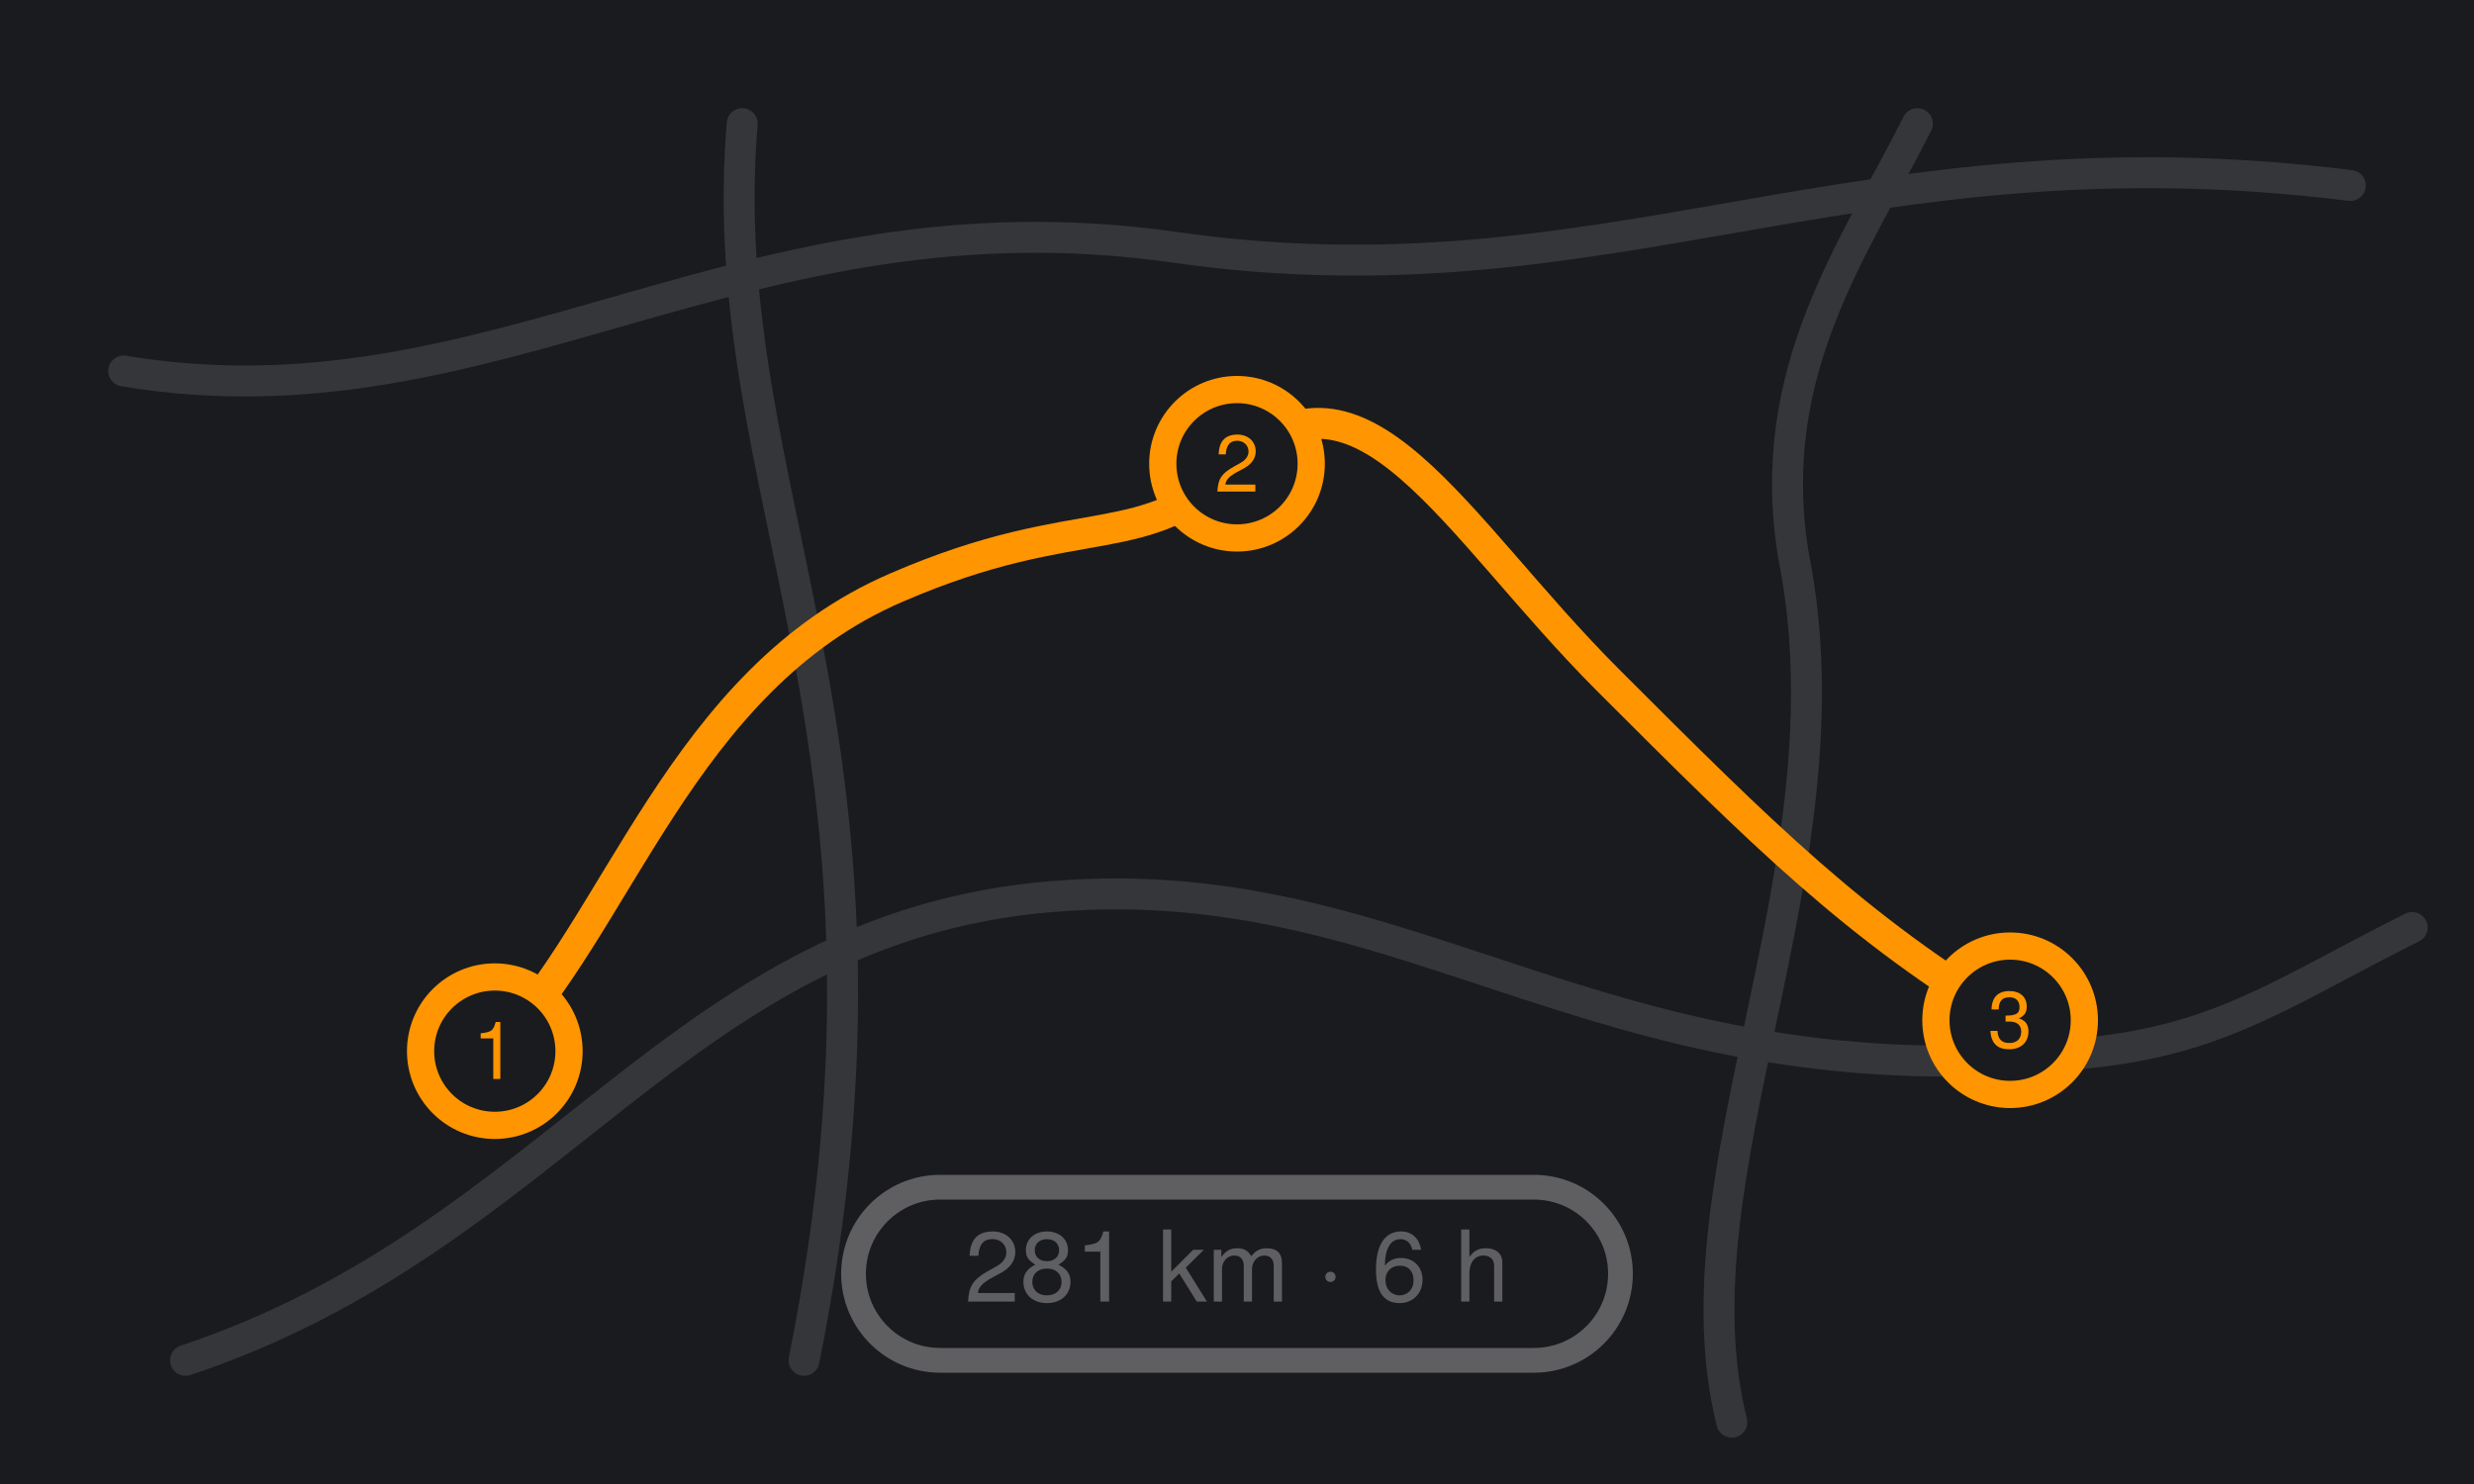
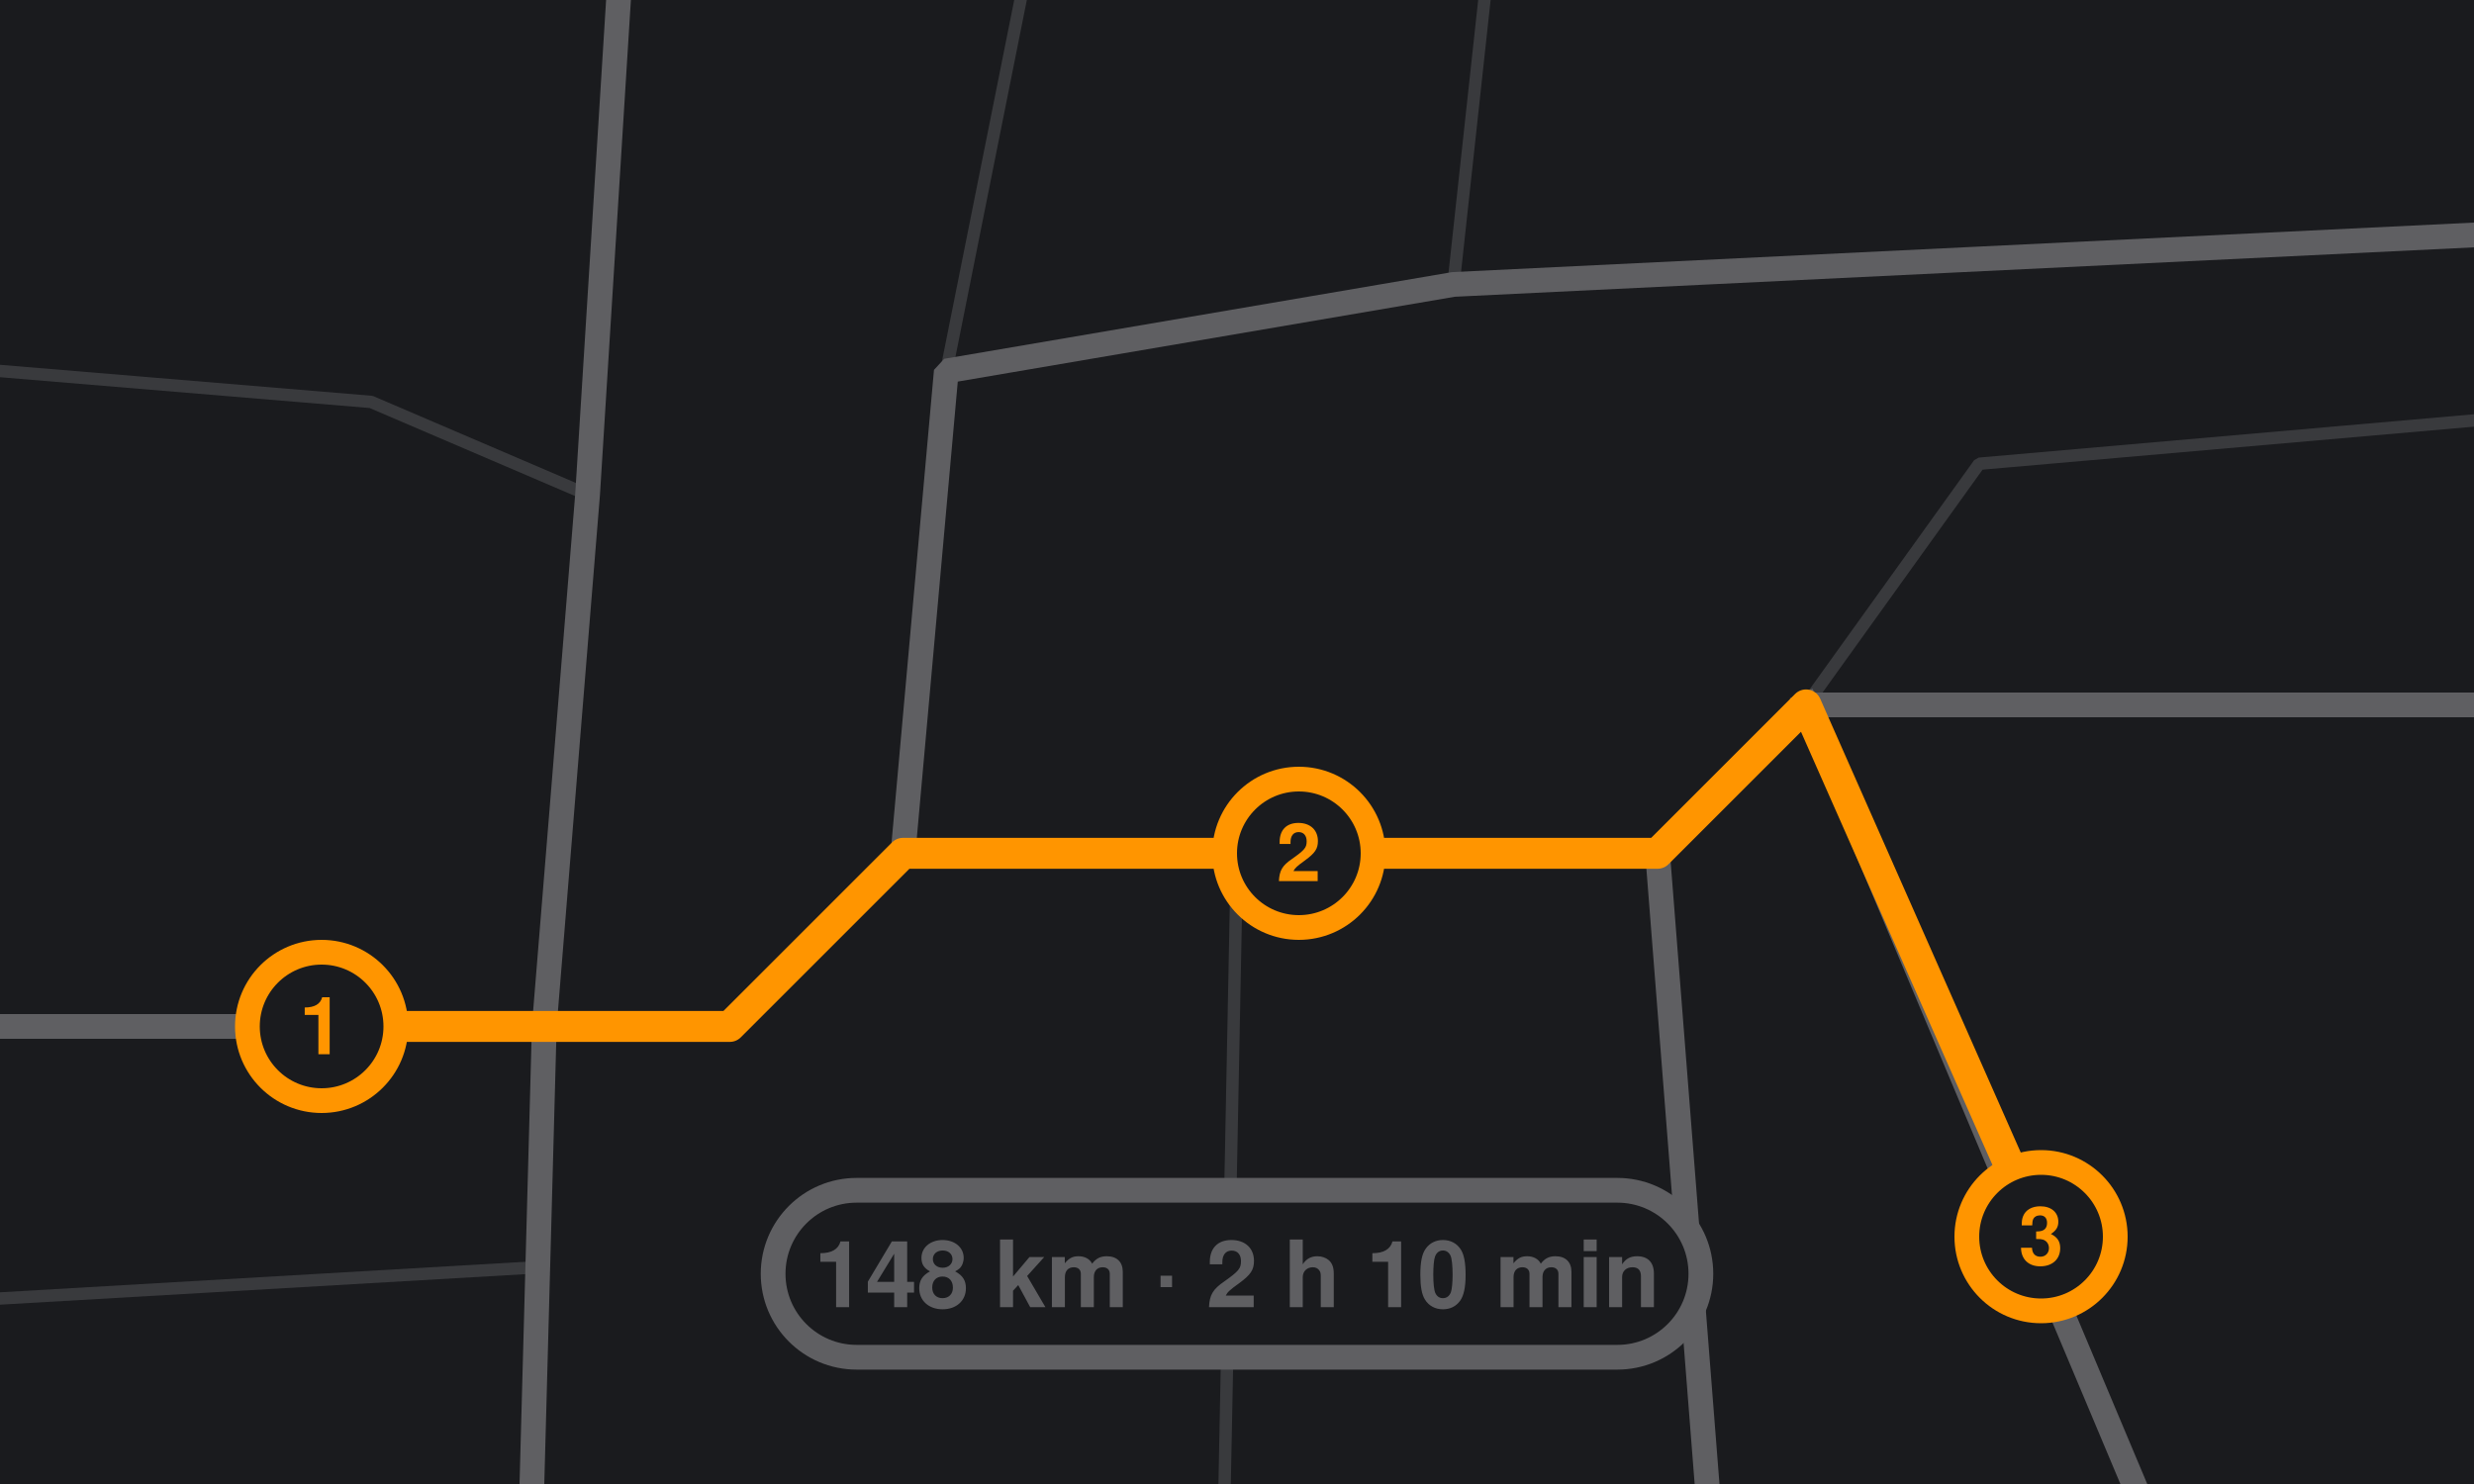
- <svg xmlns="http://www.w3.org/2000/svg" width="800" height="480" viewBox="0 0 800 480">
-   <path fill="#1a1b1e" stroke="none" d="M 0 0 L 800 0 L 800 480 L 0 480 Z" />
-   <g fill="none" stroke="#353639" stroke-width="10" stroke-linecap="round">
-     <path d="M 40 120 C 160 140 240 60 380 80 C 520 100 600 40 760 60" />
-     <path d="M 60 440 C 180 400 220 300 340 290 C 460 280 520 360 680 340 C 720 335 740 320 780 300" />
-     <path d="M 240 40 C 230 160 300 240 260 440" />
-     <path d="M 560 460 C 540 380 600 280 580 180 C 570 120 600 80 620 40" />
+ <svg xmlns="http://www.w3.org/2000/svg" viewBox="0 0 800 480">
+   <defs>
+     <clipPath id="card">
+       <rect width="800" height="480" />
+     </clipPath>
+   </defs>
+   <g clip-path="url(#card)">
+     <path fill="#1a1b1e" stroke="none" d="M 0 0 L 800 0 L 800 480 L 0 480 Z" />
+     <path fill="none" stroke="#393a3d" stroke-width="4" stroke-linecap="square" stroke-linejoin="bevel" d="M 0 120 L 120 130 L 190 160" />
+     <path fill="none" stroke="#393a3d" stroke-width="4" stroke-linecap="square" stroke-linejoin="bevel" d="M 306 120 L 330 0" />
+     <path fill="none" stroke="#393a3d" stroke-width="4" stroke-linecap="square" stroke-linejoin="bevel" d="M 400 276 L 396 480" />
+     <path fill="none" stroke="#393a3d" stroke-width="4" stroke-linecap="square" stroke-linejoin="bevel" d="M 470 92 L 480 0" />
+     <path fill="none" stroke="#393a3d" stroke-width="4" stroke-linecap="square" stroke-linejoin="bevel" d="M 584 228 L 640 150 L 800 136" />
+     <path fill="none" stroke="#393a3d" stroke-width="4" stroke-linecap="square" stroke-linejoin="bevel" d="M 0 420 L 172 410" />
+     <path fill="none" stroke="#5f5f62" stroke-width="8" stroke-linecap="square" stroke-linejoin="bevel" d="M 0 332 L 236 332 L 292 276 L 536 276 L 584 228 L 800 228" />
+     <path fill="none" stroke="#5f5f62" stroke-width="8" stroke-linecap="square" stroke-linejoin="bevel" d="M 172 480 L 176 332 L 190 160 L 200 0" />
+     <path fill="none" stroke="#5f5f62" stroke-width="8" stroke-linecap="square" stroke-linejoin="bevel" d="M 292 276 L 306 120 L 470 92 L 800 76" />
+     <path fill="none" stroke="#5f5f62" stroke-width="8" stroke-linecap="square" stroke-linejoin="bevel" d="M 536 276 L 552 480" />
+     <path fill="none" stroke="#5f5f62" stroke-width="8" stroke-linecap="square" stroke-linejoin="bevel" d="M 584 228 L 690 480" />
+     <path fill="none" stroke="#ff9500" stroke-width="10" stroke-linecap="round" stroke-linejoin="round" d="M 104 332 L 236 332 L 292 276 L 420 276 L 536 276 L 584 228 L 660 400" />
+     <circle cx="104" cy="332" r="24" fill="#1a1b1e" stroke="#ff9500" stroke-width="8" />
+     <text x="104" y="341" text-anchor="middle" font-family="Helvetica Neue, Helvetica, Arial, sans-serif" font-weight="600" font-size="26" fill="#ff9500">1</text>
+     <circle cx="420" cy="276" r="24" fill="#1a1b1e" stroke="#ff9500" stroke-width="8" />
+     <text x="420" y="285" text-anchor="middle" font-family="Helvetica Neue, Helvetica, Arial, sans-serif" font-weight="600" font-size="26" fill="#ff9500">2</text>
+     <circle cx="660" cy="400" r="24" fill="#1a1b1e" stroke="#ff9500" stroke-width="8" />
+     <text x="660" y="409" text-anchor="middle" font-family="Helvetica Neue, Helvetica, Arial, sans-serif" font-weight="600" font-size="26" fill="#ff9500">3</text>
+     <rect x="250" y="385" width="300" height="54" rx="27.0" fill="#1a1b1e" stroke="#5f5f62" stroke-width="8" />
+     <text x="400" y="422.8" text-anchor="middle" font-family="Helvetica Neue, Helvetica, Arial, sans-serif" font-weight="600" font-size="30" fill="#5f5f62">148 km · 2 h 10 min</text>
  </g>
-   <path d="M 160 340 C 200 300 220 220 290 190 C 350 164 370 180 400 150 C 440 110 470 170 520 220 C 570 270 600 300 650 330" fill="none" stroke="#ff9500" stroke-width="10" stroke-linecap="round" stroke-linejoin="round" />
-   <g fill="#1a1b1e" stroke="#ff9500" stroke-width="8.8">
-     <circle cx="160" cy="340" r="24" />
-     <circle cx="400" cy="150" r="24" />
-     <circle cx="650" cy="330" r="24" />
-   </g>
-   <g font-family="Helvetica Neue" font-size="26" font-weight="500" fill="#ff9500" text-anchor="middle">
-     <text x="160" y="349">1</text>
-     <text x="400" y="159">2</text>
-     <text x="650" y="339">3</text>
-   </g>
-   <rect x="276" y="384" width="248" height="56" rx="28" fill="#1a1b1e" stroke="#5f5f62" stroke-width="8" />
-   <text x="400" y="421" text-anchor="middle" font-family="Helvetica Neue" font-size="32" font-weight="500" fill="#5f5f62">281 km · 6 h</text>
</svg>
